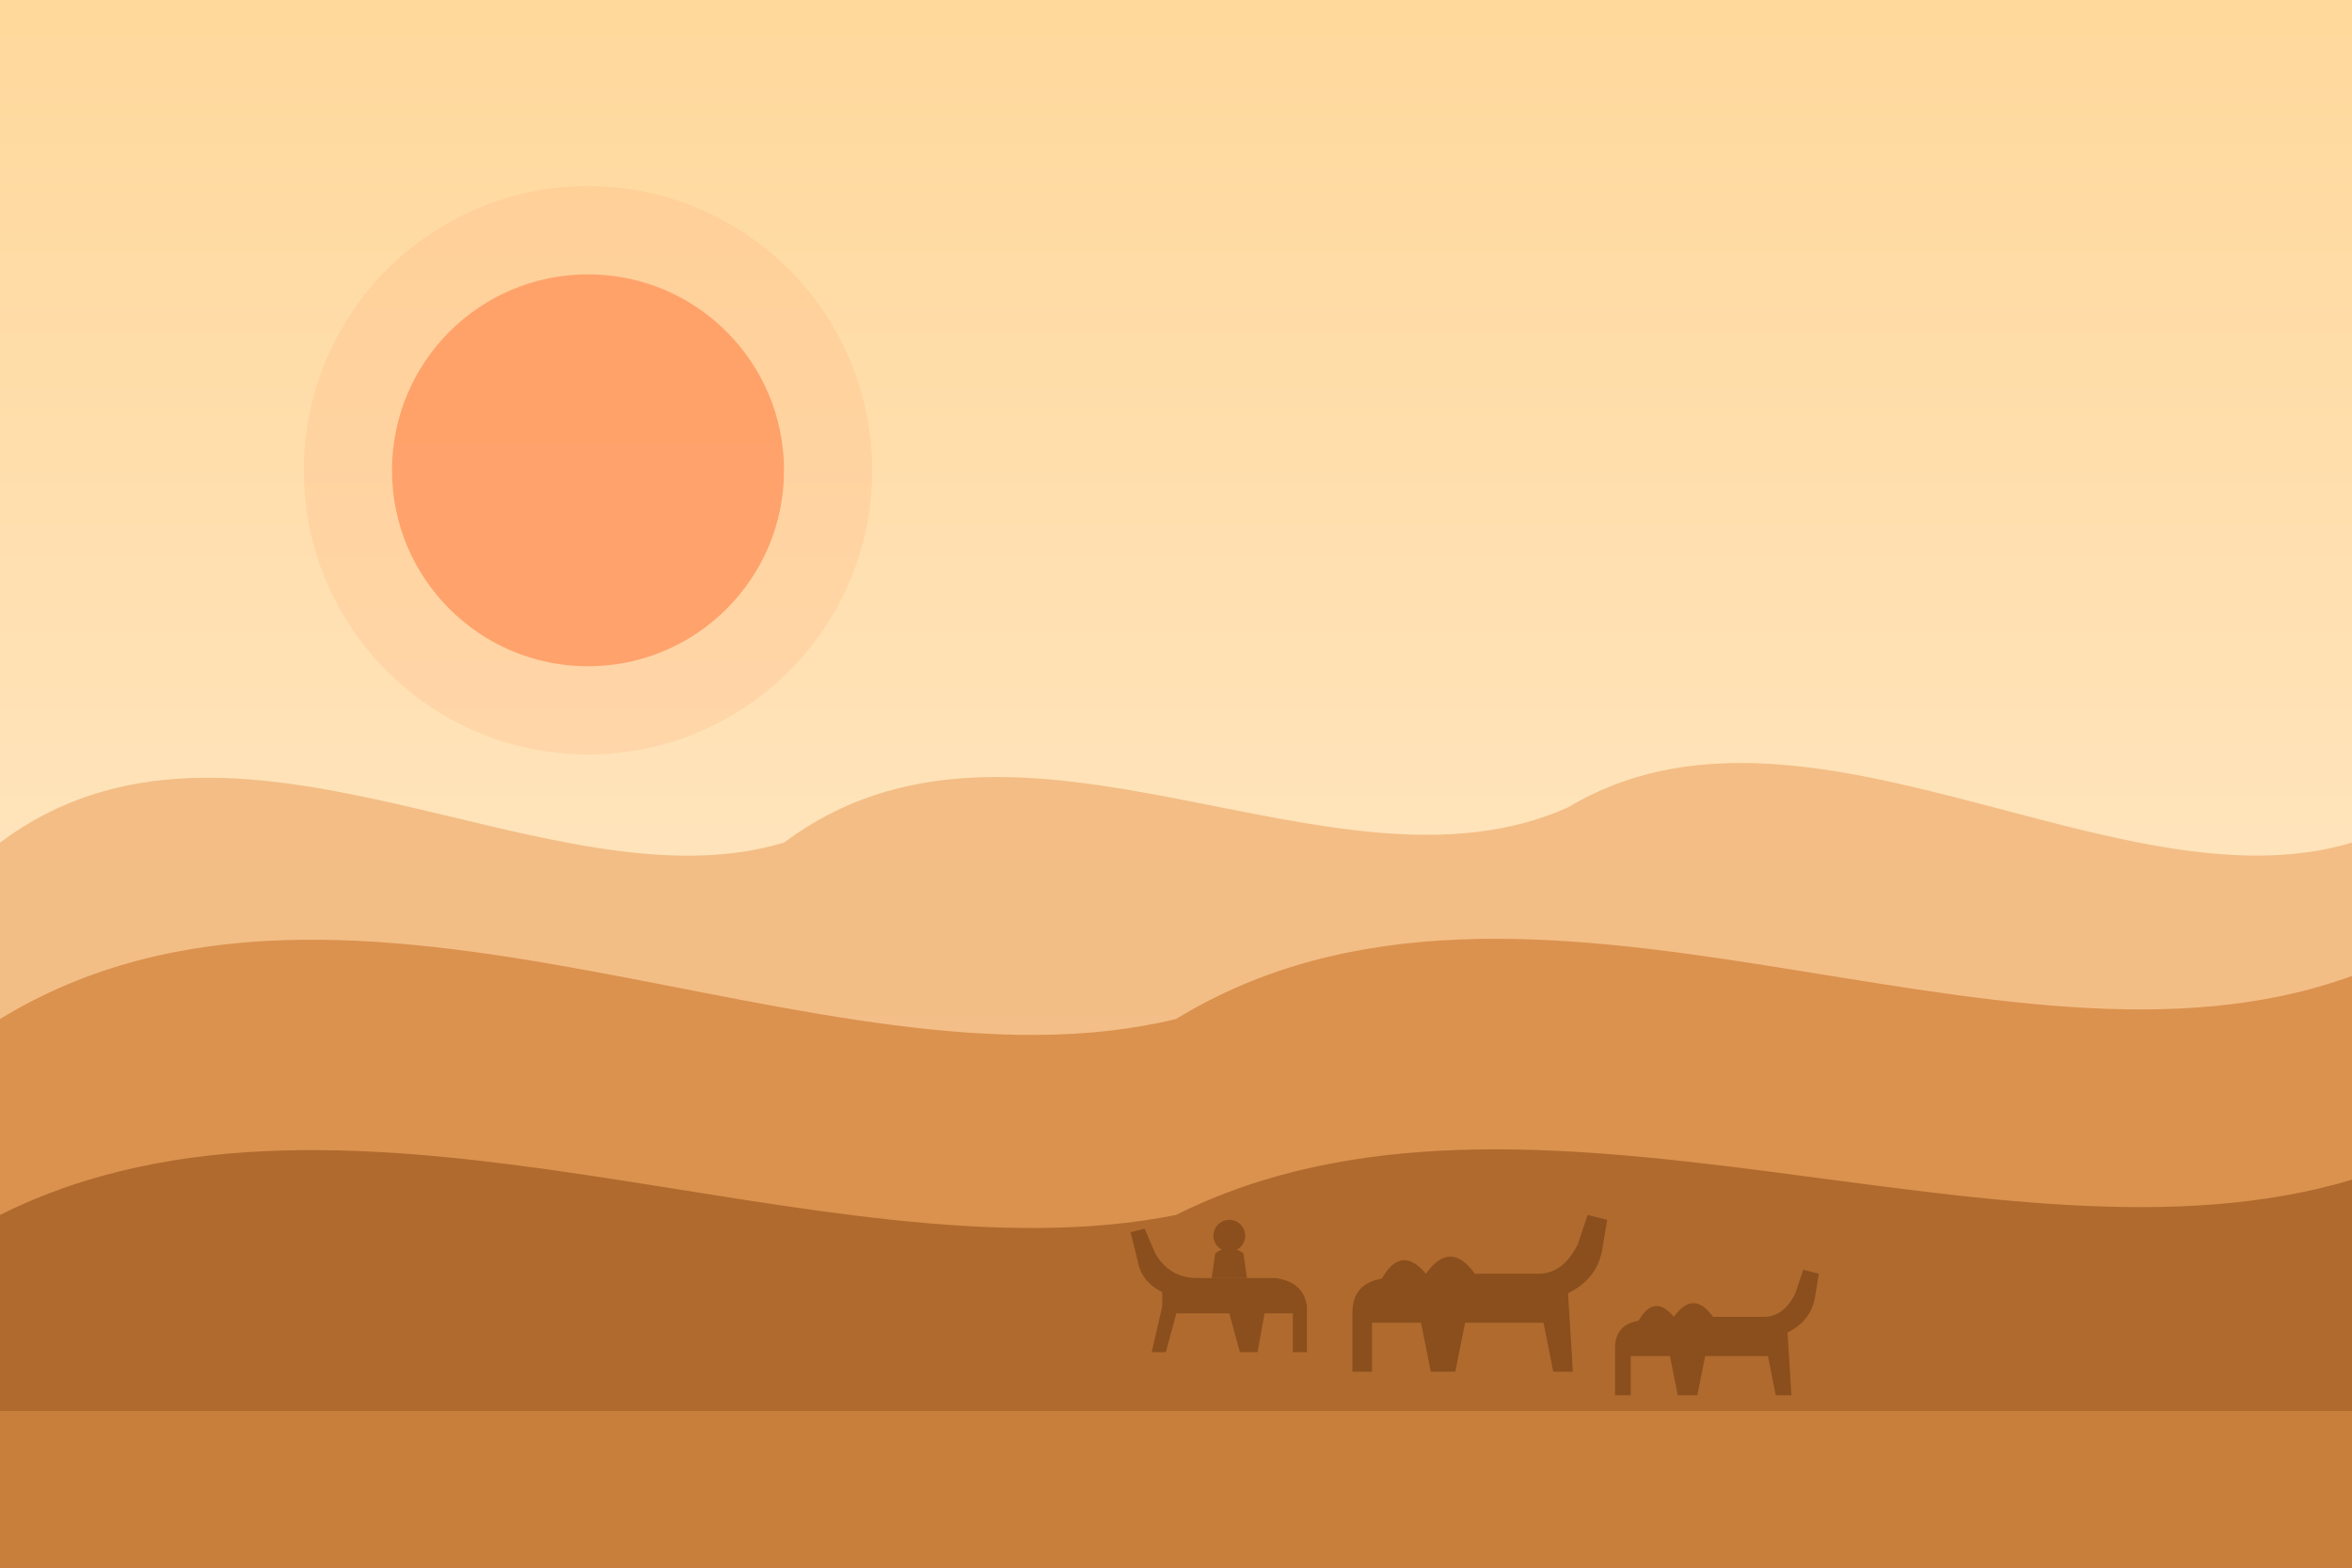
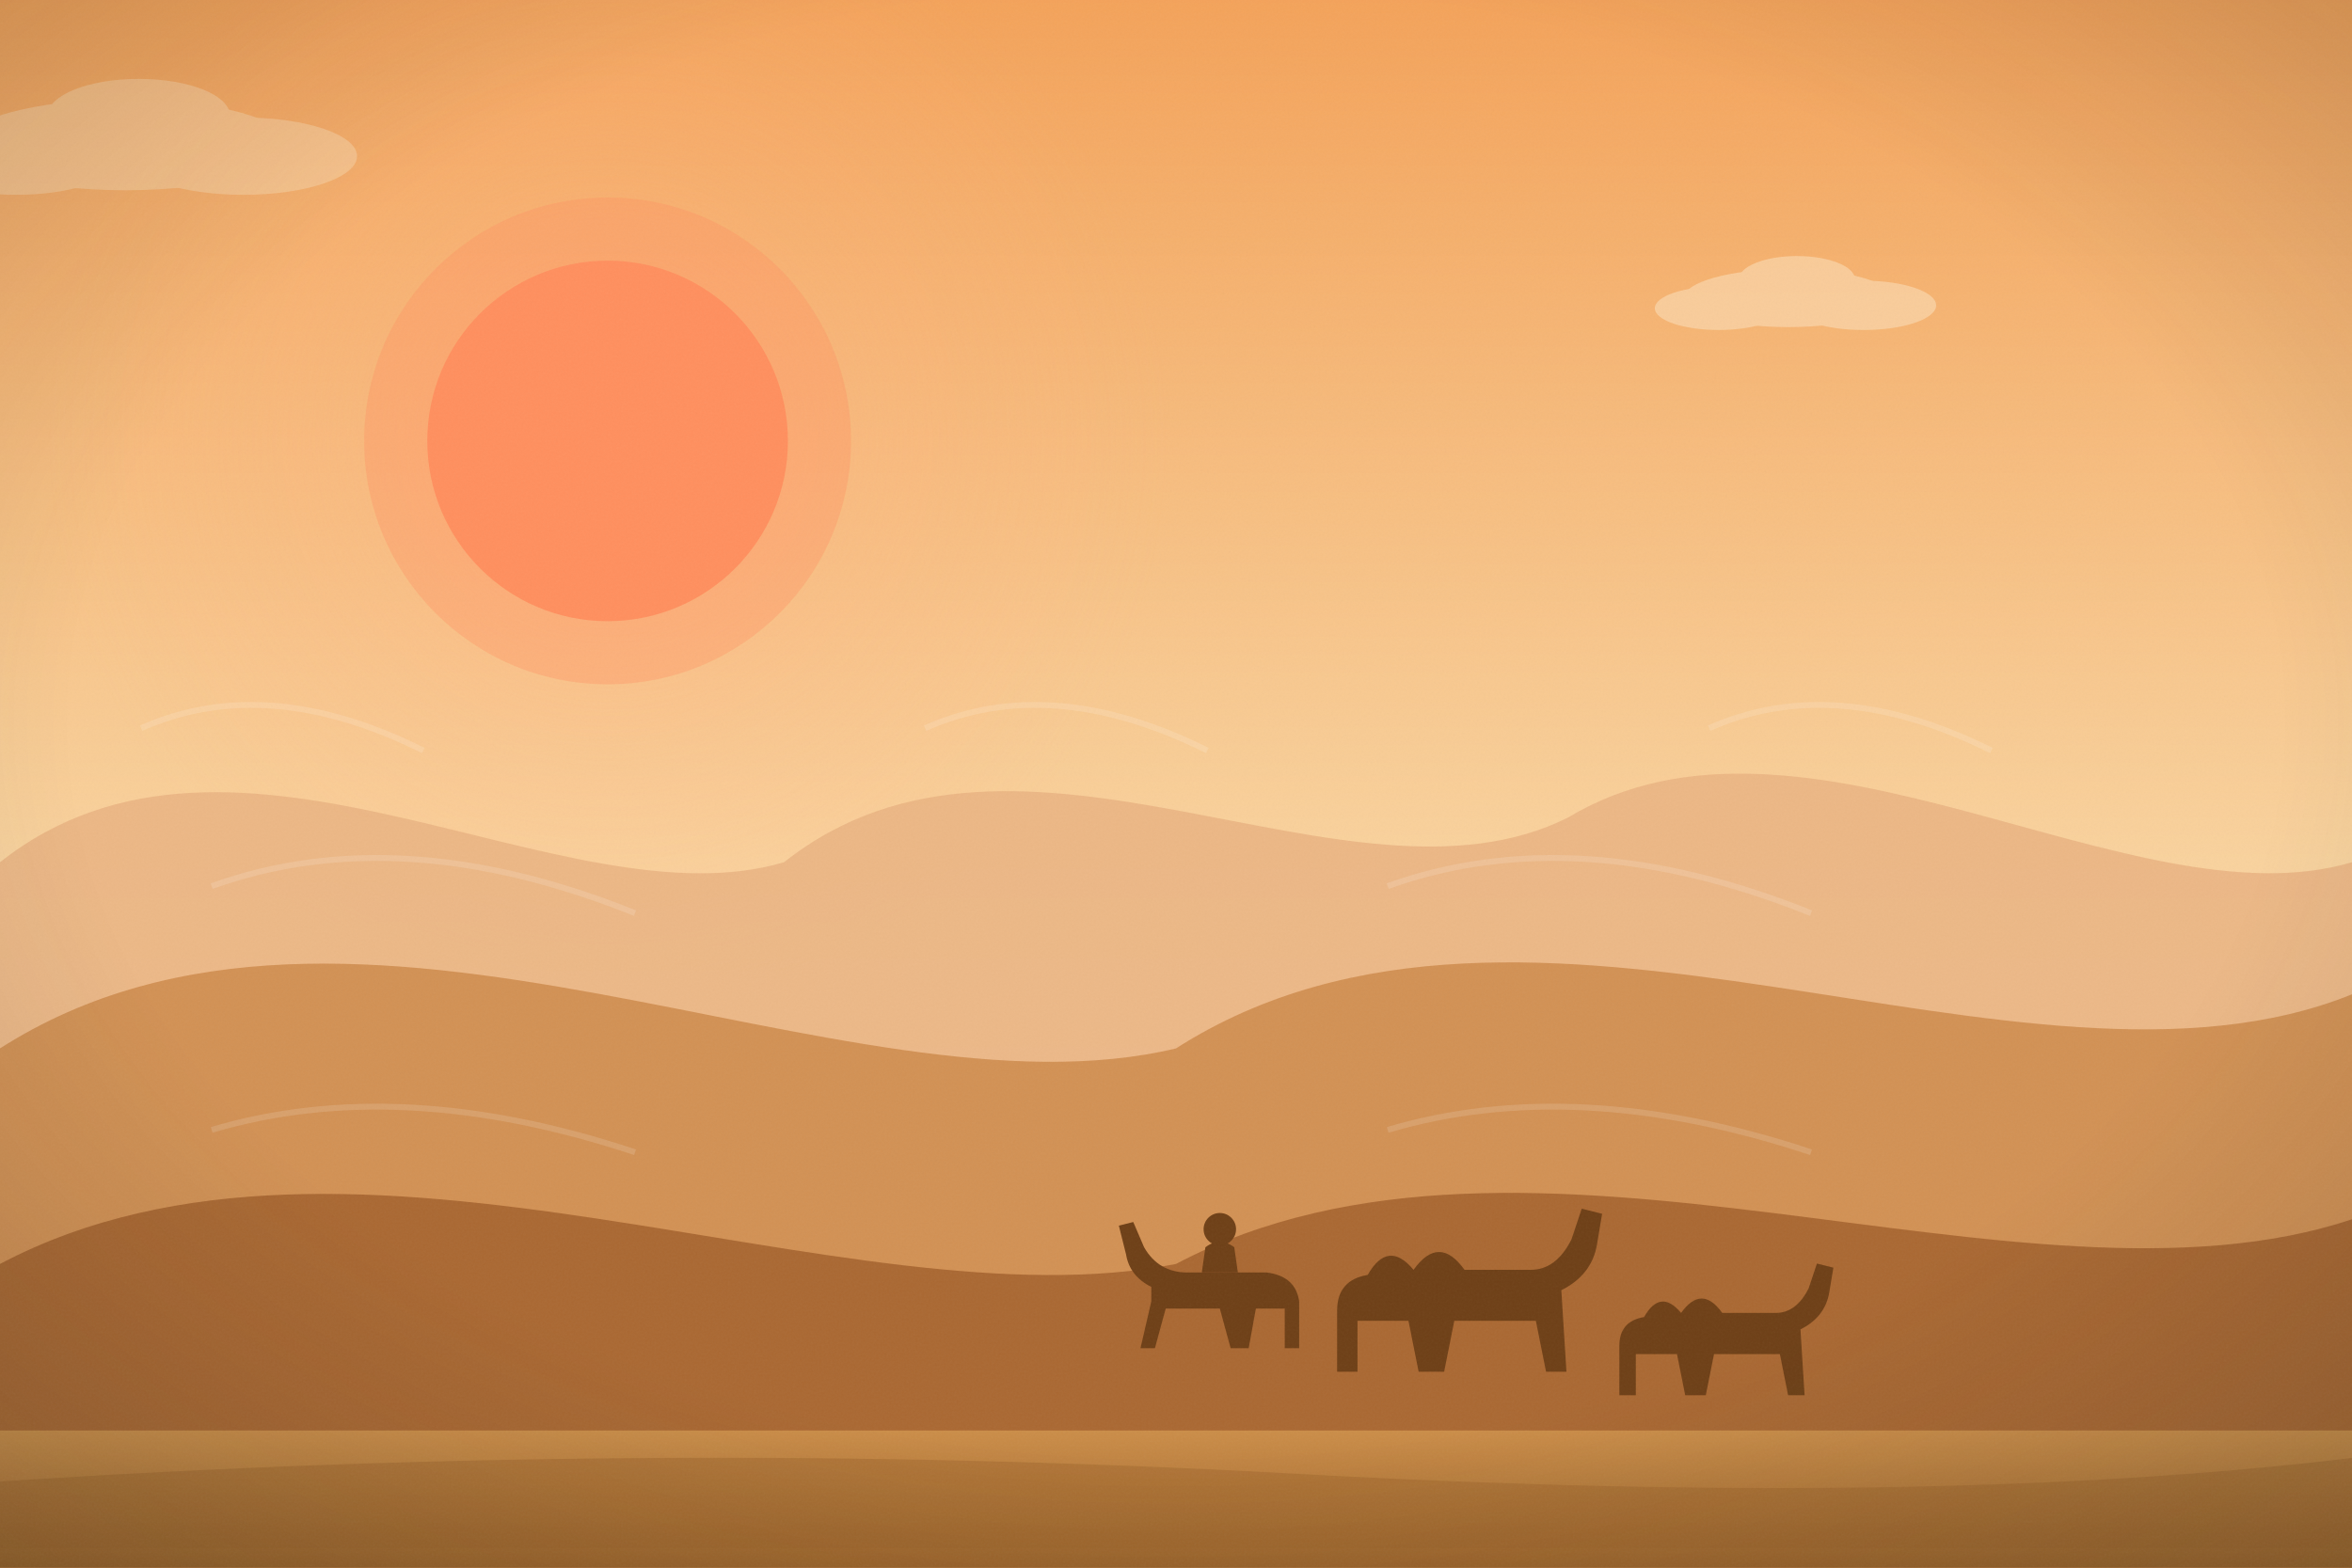
<svg xmlns="http://www.w3.org/2000/svg" viewBox="0 0 1200 800" width="1200" height="800" preserveAspectRatio="xMidYMid slice">
  <defs>
-     <linearGradient id="skycmb9fg" x1="0" y1="0" x2="0" y2="1">
-       <stop offset="0" stop-color="#ffd89b" />
-       <stop offset="1" stop-color="#ffedd5" />
+     <linearGradient id="sky1" x1="0" y1="0" x2="0" y2="1">
+       <stop offset="0" stop-color="#f4a259" />
+       <stop offset="0.55" stop-color="#f9d29d" />
+       <stop offset="1" stop-color="#fdf0d5" />
    </linearGradient>
  </defs>
-   <rect width="1200" height="800" fill="url(#skycmb9fg)" />
-   <circle cx="300" cy="240" r="145" fill="#ff9f68" opacity="0.18" />
-   <circle cx="300" cy="240" r="100" fill="#ff9f68" opacity="0.95" />
-   <path d="M0 800 L0 430 C 120 340 280 466 400 430 C 520 340 680 466 800 412 C 920 340 1080 466 1200 430 L 1200 800 Z" fill="#f0b478" opacity="0.8" />
-   <path d="M0 800 L0 520 C 180 410 420 564 600 520 C 780 410 1020 564 1200 498 L 1200 800 Z" fill="#d98e4a" opacity="0.92" />
-   <path d="M0 800 L0 620 C 180 530 420 656 600 620 C 780 530 1020 656 1200 602 L 1200 800 Z" fill="#b06a2e" opacity="1" />
-   <rect x="0" y="720" width="1200" height="80" fill="#c87f3c" />
-   <g transform="translate(760 700) scale(1.25 1.25)" fill="#8a4f1d" stroke="#8a4f1d" stroke-width="0" opacity="1">
+   <rect width="1200" height="800" fill="url(#sky1)" />
+   <defs>
+     <radialGradient id="glow2" cx="0.5" cy="0.5" r="0.5">
+       <stop offset="0" stop-color="#ffb37e" stop-opacity="0.55" />
+       <stop offset="0.55" stop-color="#ffb37e" stop-opacity="0.2" />
+       <stop offset="1" stop-color="#ffb37e" stop-opacity="0" />
+     </radialGradient>
+   </defs>
+   <circle cx="310" cy="225" r="285.2" fill="url(#glow2)" />
+   <circle cx="310" cy="225" r="124.2" fill="#ff8f5e" opacity="0.35" />
+   <circle cx="310" cy="225" r="92" fill="#ff8f5e" />
+   <g fill="#fde8c8" opacity="0.34">
+     <ellipse cx="63.854" cy="73.894" rx="83.521" ry="23.2" />
+     <ellipse cx="8.173" cy="82.014" rx="51.041" ry="17.4" />
+     <ellipse cx="124.175" cy="79.694" rx="58.001" ry="19.72" />
+     <ellipse cx="70.814" cy="58.814" rx="46.401" ry="18.56" />
+   </g>
+   <g fill="#fde8c8" opacity="0.47">
+     <ellipse cx="912.365" cy="152.118" rx="53.27" ry="14.797" />
+     <ellipse cx="876.852" cy="157.297" rx="32.554" ry="11.098" />
+     <ellipse cx="950.838" cy="155.817" rx="36.993" ry="12.578" />
+     <ellipse cx="916.804" cy="142.5" rx="29.595" ry="11.838" />
+   </g>
+   <path d="M0 800 L0 440 C 120 345 288 473.25 400 440 C 520 345 688 473.25 800 417.2 C 920 345 1088 473.25 1200 440 L 1200 800 Z" fill="#eab381" opacity="0.85" />
+   <path d="M 72 371.6 Q 136 343.1 216 383" stroke="#ffffff" stroke-width="3" fill="none" opacity="0.14" />
+   <path d="M 472 371.6 Q 536 343.1 616 383" stroke="#ffffff" stroke-width="3" fill="none" opacity="0.14" />
+   <path d="M 872 371.6 Q 936 343.1 1016 383" stroke="#ffffff" stroke-width="3" fill="none" opacity="0.14" />
+   <path d="M0 800 L0 535 C 180 420 432 575.25 600 535 C 780 420 1032 575.25 1200 507.4 L 1200 800 Z" fill="#d18f52" opacity="0.95" />
+   <path d="M 108 452.2 Q 204 417.7 324 466" stroke="#ffffff" stroke-width="3" fill="none" opacity="0.14" />
+   <path d="M 708 452.2 Q 804 417.7 924 466" stroke="#ffffff" stroke-width="3" fill="none" opacity="0.14" />
+   <path d="M0 800 L0 645 C 180 550 432 678.25 600 645 C 780 550 1032 678.25 1200 622.2 L 1200 800 Z" fill="#aa6832" opacity="1" />
+   <path d="M 108 576.6 Q 204 548.1 324 588" stroke="#ffffff" stroke-width="3" fill="none" opacity="0.14" />
+   <path d="M 708 576.6 Q 804 548.1 924 588" stroke="#ffffff" stroke-width="3" fill="none" opacity="0.14" />
+   <defs>
+     <linearGradient id="gnd3" x1="0" y1="0" x2="0" y2="1">
+       <stop offset="0" stop-color="#cb8d48" />
+       <stop offset="1" stop-color="#9d642a" />
+     </linearGradient>
+   </defs>
+   <rect x="0" y="730" width="1200" height="70" fill="url(#gnd3)" />
+   <path d="M0 756 Q 336 734 660 752 T 1200 744 L 1200 790 L 0 790 Z" fill="#9d642a" opacity="0.45" />
+   <g transform="translate(755 700) scale(1.3 1.3)" fill="#6e3f16" stroke="#6e3f16" stroke-width="0" opacity="1">
    <path d="M-56 0 L-56 -24 Q-56 -36 -44 -38 Q-36 -52 -26 -40 Q-16 -54 -6 -40 L20 -40 Q30 -40 36 -52 L40 -64 L48 -62 L46 -50 Q44 -38 32 -32 L34 0 L26 0 L22 -20 L-10 -20 L-14 0 L-24 0 L-28 -20 L-48 -20 L-48 0 Z" />
  </g>
-   <g transform="translate(880 712) scale(1 1)" fill="#8a4f1d" stroke="#8a4f1d" stroke-width="0" opacity="1">
+   <g transform="translate(885 712) scale(1.05 1.05)" fill="#6e3f16" stroke="#6e3f16" stroke-width="0" opacity="1">
    <path d="M-56 0 L-56 -24 Q-56 -36 -44 -38 Q-36 -52 -26 -40 Q-16 -54 -6 -40 L20 -40 Q30 -40 36 -52 L40 -64 L48 -62 L46 -50 Q44 -38 32 -32 L34 0 L26 0 L22 -20 L-10 -20 L-14 0 L-24 0 L-28 -20 L-48 -20 L-48 0 Z" />
  </g>
-   <g transform="translate(620 690) scale(-0.9 0.9)" fill="#8a4f1d" stroke="#8a4f1d" stroke-width="0" opacity="1">
+   <g transform="translate(615 688) scale(-0.92 0.92)" fill="#6e3f16" stroke="#6e3f16" stroke-width="0" opacity="1">
    <path d="M-52 0 L-52 -26 Q-50 -40 -34 -42 L10 -42 Q26 -42 34 -56 L40 -70 L48 -68 L44 -52 Q42 -40 30 -34 L30 -26 L36 0 L28 0 L22 -22 L-8 -22 L-14 0 L-24 0 L-28 -22 L-44 -22 L-44 0 Z" />
    <circle cx="-8" cy="-66" r="9" />
    <path d="M-16 -56 Q-8 -62 0 -56 L2 -42 L-18 -42 Z" />
  </g>
+   <defs>
+     <radialGradient id="vig4" cx="0.5" cy="0.46" r="0.75">
+       <stop offset="0.62" stop-color="#0a1a18" stop-opacity="0" />
+       <stop offset="1" stop-color="#0a1a18" stop-opacity="0.2" />
+     </radialGradient>
+   </defs>
+   <rect width="1200" height="800" fill="url(#vig4)" />
+   <filter id="nz5">
+     <feTurbulence type="fractalNoise" baseFrequency="0.9" numOctaves="2" stitchTiles="stitch" />
+     <feColorMatrix type="saturate" values="0" />
+   </filter>
+   <rect width="1200" height="800" filter="url(#nz5)" opacity="0.05" />
</svg>
